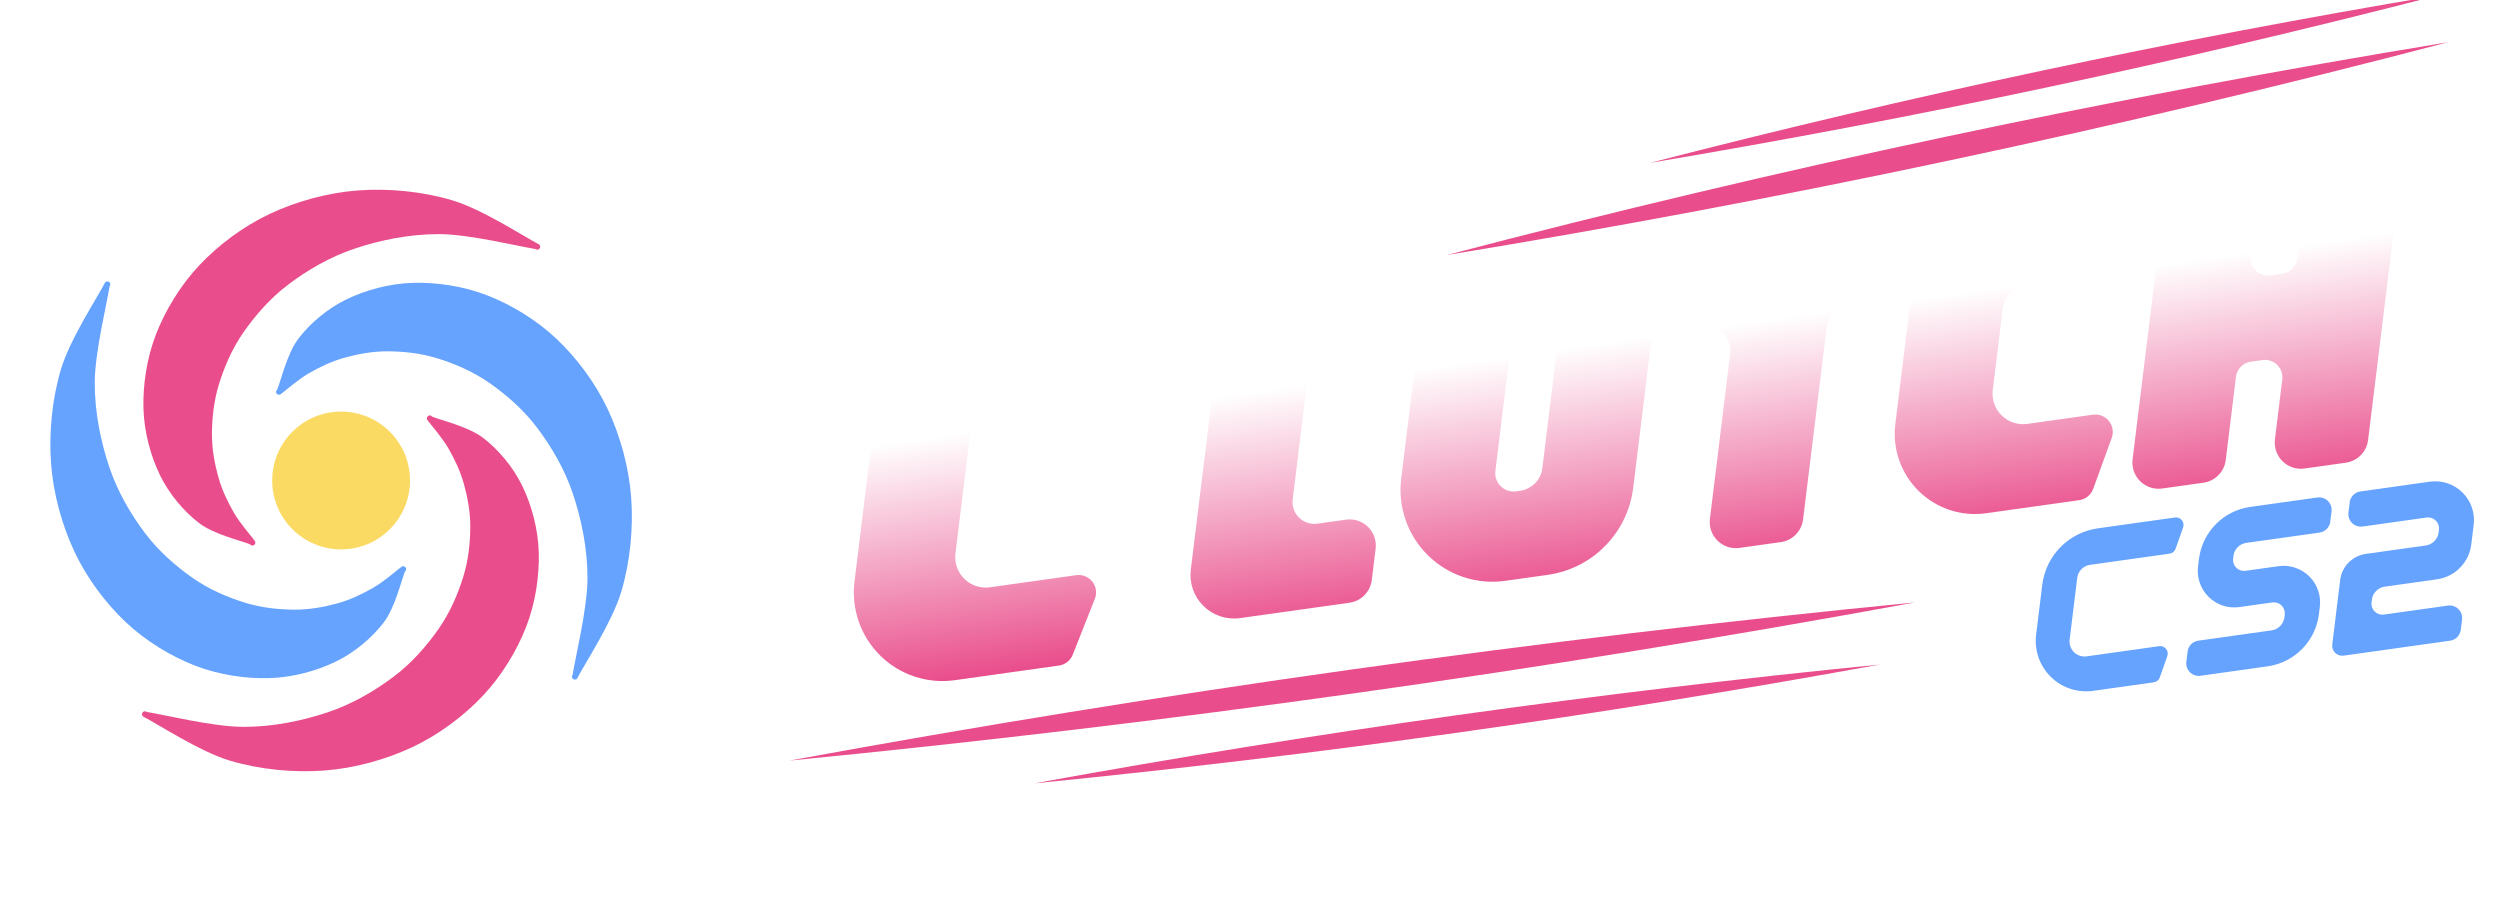
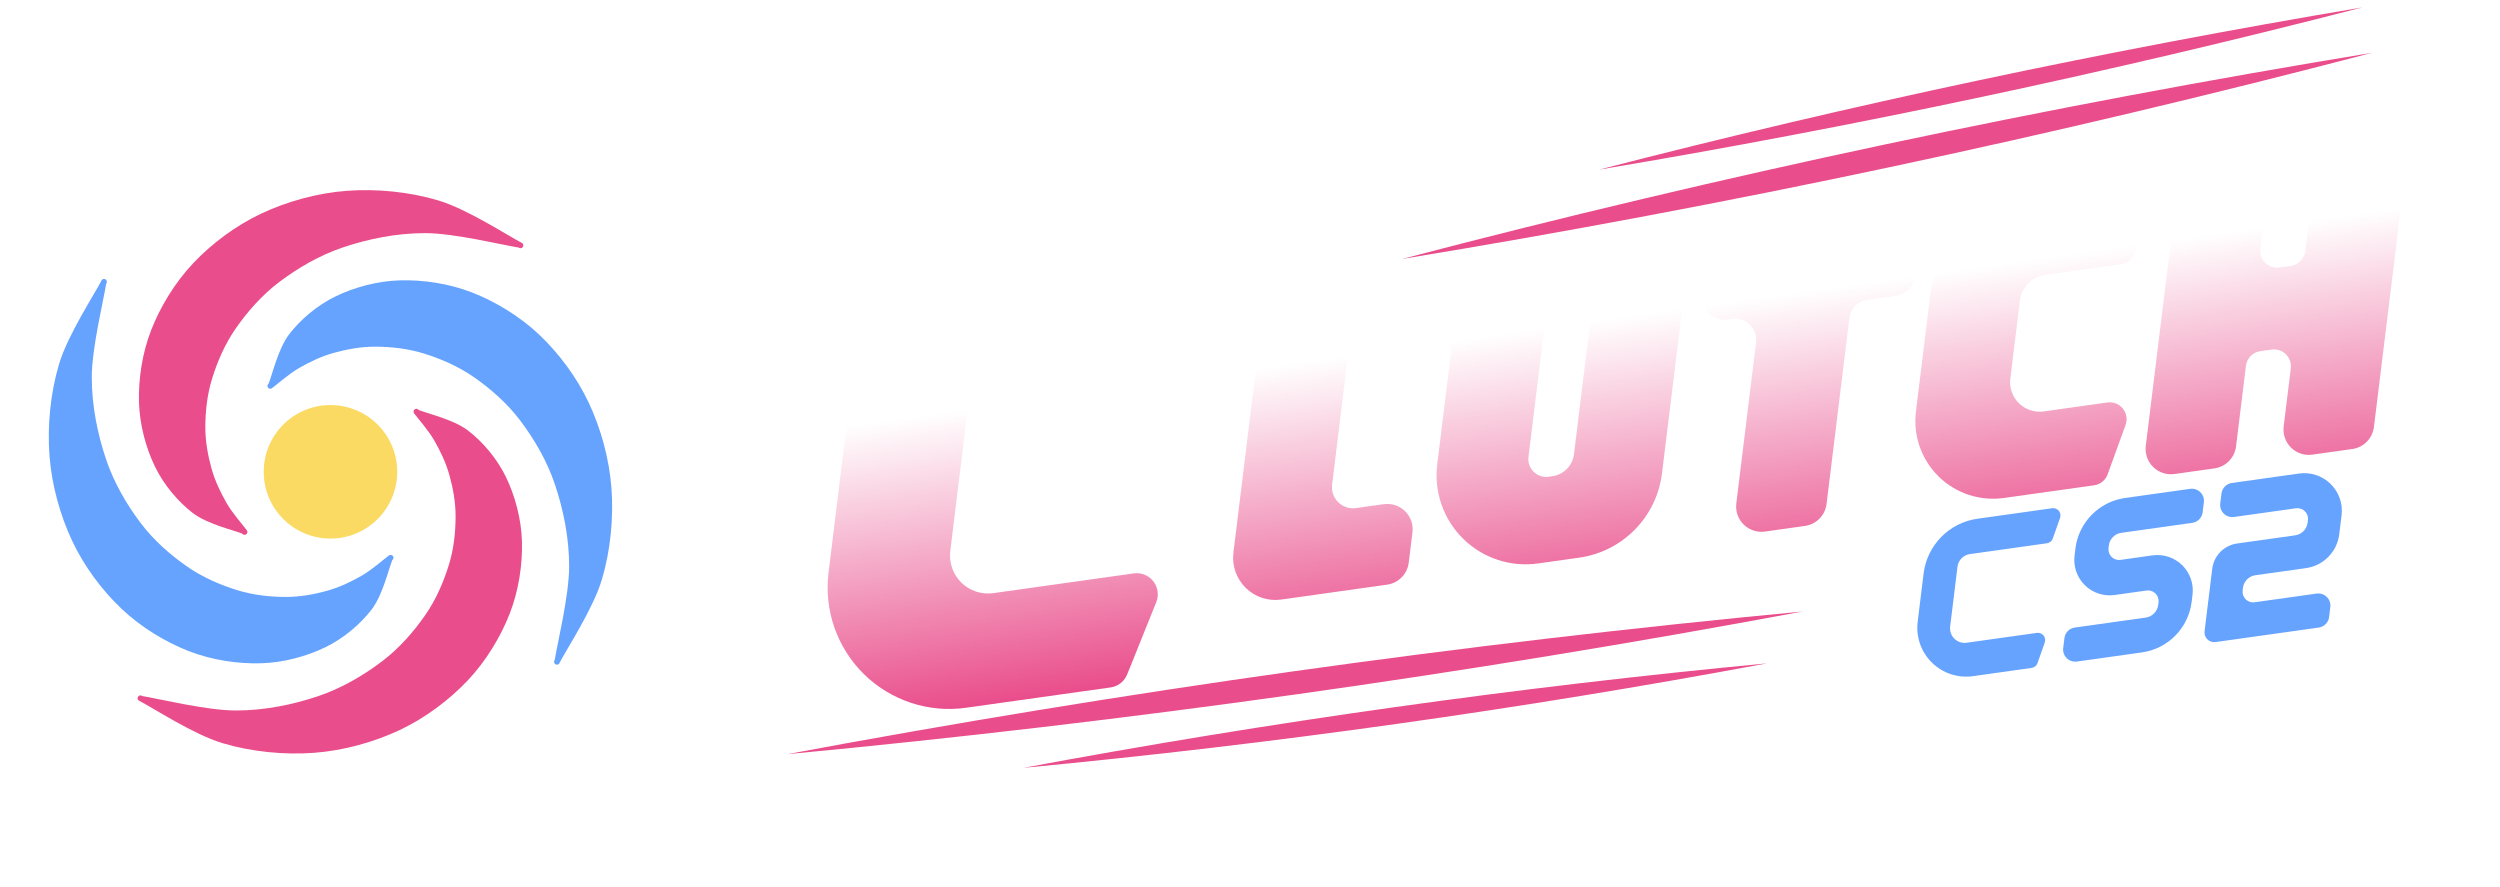
- <svg xmlns="http://www.w3.org/2000/svg" viewBox="-374 -121 1148 420" width="1148" height="420" role="img" aria-labelledby="title">
+ <svg xmlns="http://www.w3.org/2000/svg" viewBox="-374 -124 1185 420" width="1185" height="420" role="img" aria-labelledby="title">
  <g id="symbol" transform="translate(-362 -45) scale(1.13)">
    <path fill="#E94D8B" d="M92.94 152.55A1.2 1.2 0 0 1 90.97 153.93C87.52 152.49 76.36 149.96 70.26 145.29C64.17 140.61 58.17 133.61 54.41 125.86C50.64 118.11 47.94 108.32 47.68 98.76C47.41 89.21 49.01 78.25 52.8 68.54C56.59 58.83 62.74 48.62 70.44 40.48C78.13 32.33 88.24 24.73 98.97 19.68C109.71 14.62 122.49 11.05 134.86 10.13C147.24 9.21 160.96 10.5 173.22 14.16C185.49 17.82 202.6 29.1 208.48 32.09A1.2 1.2 0 0 1 206.93 33.93C200.41 32.92 180.02 27.9 167.78 27.88C155.53 27.86 143.68 30.38 133.49 33.78C123.3 37.18 114.16 42.63 106.64 48.29C99.12 53.95 93.07 60.99 88.36 67.73C83.65 74.48 80.53 81.91 78.39 88.77C76.25 95.63 75.56 102.6 75.51 108.9C75.46 115.19 76.61 121.19 78.09 126.55C79.57 131.91 81.93 136.72 84.4 141.05C86.88 145.39 91.52 150.63 92.94 152.55ZM163.06 103.45A1.2 1.2 0 0 1 165.03 102.07C168.48 103.51 179.64 106.04 185.74 110.71C191.83 115.39 197.83 122.39 201.59 130.14C205.36 137.89 208.06 147.68 208.32 157.24C208.59 166.79 206.99 177.75 203.2 187.46C199.41 197.17 193.26 207.38 185.56 215.52C177.87 223.67 167.76 231.27 157.03 236.32C146.29 241.38 133.51 244.95 121.14 245.87C108.76 246.79 95.04 245.5 82.78 241.84C70.51 238.18 53.4 226.9 47.52 223.91A1.2 1.2 0 0 1 49.07 222.07C55.59 223.08 75.98 228.1 88.22 228.12C100.47 228.14 112.32 225.62 122.51 222.22C132.7 218.82 141.84 213.37 149.36 207.71C156.88 202.05 162.93 195.01 167.64 188.27C172.35 181.52 175.47 174.09 177.61 167.23C179.75 160.37 180.44 153.4 180.49 147.1C180.54 140.81 179.39 134.81 177.91 129.45C176.43 124.09 174.07 119.28 171.6 114.95C169.12 110.61 164.48 105.37 163.06 103.45Z" />
    <path fill="#65A3FF" d="M103.45 92.94A1.2 1.2 0 0 1 102.07 90.97C103.51 87.52 106.04 76.36 110.71 70.26C115.39 64.17 122.39 58.17 130.14 54.41C137.89 50.64 147.68 47.94 157.24 47.68C166.79 47.41 177.75 49.01 187.46 52.8C197.17 56.59 207.38 62.74 215.52 70.44C223.67 78.13 231.27 88.24 236.32 98.97C241.38 109.71 244.95 122.49 245.87 134.86C246.79 147.24 245.5 160.96 241.84 173.22C238.18 185.49 226.9 202.6 223.91 208.48A1.2 1.2 0 0 1 222.07 206.93C223.08 200.41 228.1 180.02 228.12 167.78C228.14 155.53 225.62 143.68 222.22 133.49C218.82 123.3 213.37 114.16 207.71 106.64C202.05 99.12 195.01 93.07 188.27 88.36C181.52 83.65 174.09 80.53 167.23 78.39C160.37 76.25 153.4 75.56 147.1 75.51C140.81 75.46 134.81 76.61 129.45 78.09C124.09 79.57 119.28 81.93 114.95 84.4C110.61 86.88 105.37 91.52 103.45 92.94ZM152.55 163.06A1.2 1.2 0 0 1 153.93 165.03C152.49 168.48 149.96 179.64 145.29 185.74C140.61 191.83 133.61 197.83 125.86 201.59C118.11 205.36 108.32 208.06 98.76 208.32C89.21 208.59 78.25 206.99 68.54 203.2C58.83 199.41 48.62 193.26 40.48 185.56C32.33 177.87 24.73 167.76 19.68 157.03C14.62 146.29 11.05 133.51 10.13 121.14C9.21 108.76 10.5 95.04 14.16 82.78C17.82 70.51 29.1 53.4 32.09 47.52A1.2 1.2 0 0 1 33.93 49.07C32.92 55.59 27.9 75.98 27.88 88.22C27.86 100.47 30.38 112.32 33.78 122.51C37.18 132.7 42.63 141.84 48.29 149.36C53.95 156.88 60.99 162.93 67.73 167.64C74.48 172.35 81.91 175.47 88.77 177.61C95.63 179.75 102.6 180.44 108.9 180.49C115.19 180.54 121.19 179.39 126.55 177.91C131.91 176.43 136.72 174.07 141.05 171.6C145.39 169.12 150.63 164.48 152.55 163.06Z" />
    <circle id="dot" cx="128" cy="128" r="28" fill="#FADA62" />
  </g>
  <g id="wordmark">
    <defs>
-       <linearGradient id="wm" gradientUnits="userSpaceOnUse" x1="0" y1="-10" x2="0" y2="150">
+       <linearGradient id="wm" gradientUnits="userSpaceOnUse" x1="0" y1="-30" x2="0" y2="170">
        <stop offset="0.3" stop-color="#FFFFFF" />
        <stop offset="1" stop-color="#E94D8B" />
      </linearGradient>
    </defs>
-     <g id="tilt" transform="rotate(-8 353 70)">
+     <g id="tilt" transform="rotate(-8 372 70)">
      <g>
-         <path id="streaks" fill="#E94D8B" d="M-30 176Q230.95 165 491.9 176Q230.95 187 -30 176ZM80 202Q275.95 194 471.9 202Q275.95 210 80 202Z" />
+         <path id="streaks" fill="#E94D8B" d="M-20 180Q222.95 169 465.9 180Q222.95 191 -20 180ZM90 202Q267.95 194 445.9 202Q267.95 210 90 202Z" />
      </g>
      <g>
        <path id="streaks-up" fill="#E94D8B" transform="rotate(-4 560 -40)" d="M300 -30Q535 -41 770 -30Q535 -19 300 -30ZM400 -52Q585 -60 770 -52Q585 -44 400 -52Z" />
      </g>
      <g>
-         <path id="clutch" fill="url(#wm)" d="M186.68 -3.43A4 4 0 0 0 183.61 -10L89.3 -10A64 64 0 0 0 27.48 37.44L11.04 98.81A40.67 40.67 0 0 0 50.32 150L98.66 150A8 8 0 0 0 105.62 145.95L119.25 121.95A8 8 0 0 0 112.29 110L72.28 110A14 14 0 0 1 58.76 92.38L72.16 42.38A14 14 0 0 1 85.68 32L154.14 32A6 6 0 0 0 158.74 29.86ZM193.13 8.89A12 12 0 0 1 204.72 0L223.87 0A12 12 0 0 1 235.47 15.11L215.56 89.41A10 10 0 0 0 225.21 102L238.54 102A12 12 0 0 1 250.13 117.11L246.38 131.11A12 12 0 0 1 234.79 140L184.06 140A20 20 0 0 1 164.75 114.82ZM287.13 8.89A12 12 0 0 1 298.72 0L317.87 0A12 12 0 0 1 329.47 15.11L309.56 89.37A8.44 8.44 0 0 0 317.72 100L319.51 100A12 12 0 0 0 331.1 91.11L353.13 8.89A12 12 0 0 1 364.72 0L383.87 0A12 12 0 0 1 395.47 15.11L371.14 105.91A46 46 0 0 1 326.7 140L307 140A42.2 42.2 0 0 1 266.24 86.87ZM405.13 8.89A12 12 0 0 1 416.72 0L495.87 0A12 12 0 0 1 507.47 15.11L503.71 29.11A12 12 0 0 1 492.12 38L479 38A10 10 0 0 0 469.34 45.41L446.38 131.11A12 12 0 0 1 434.79 140L415.64 140A12 12 0 0 1 404.05 124.89L423.96 50.59A10 10 0 0 0 414.3 38L412.33 38A11.51 11.51 0 0 1 401.21 23.51ZM619.27 11.75A8 8 0 0 0 612.21 0L560.95 0A54 54 0 0 0 508.79 40.02L494.42 93.64A36.83 36.83 0 0 0 530 140L573.19 140A8 8 0 0 0 580.26 135.75L591.94 113.75A8 8 0 0 0 584.87 102L554.43 102A14 14 0 0 1 540.9 84.38L550.55 48.38A14 14 0 0 1 564.07 38L600.52 38A8 8 0 0 0 607.59 33.75ZM631.13 8.89A12 12 0 0 1 642.72 0L661.87 0A12 12 0 0 1 673.47 15.11L666.81 39.93A8 8 0 0 0 674.54 50L679.98 50A8 8 0 0 0 687.7 44.07L697.13 8.89A12 12 0 0 1 708.72 0L727.87 0A12 12 0 0 1 739.47 15.11L708.38 131.11A12 12 0 0 1 696.79 140L677.64 140A12 12 0 0 1 666.05 124.89L673.23 98.07A8 8 0 0 0 665.51 88L660.07 88A8 8 0 0 0 652.34 93.93L642.38 131.11A12 12 0 0 1 630.79 140L611.64 140A12 12 0 0 1 600.05 124.89Z" />
+         <path id="clutch" fill="url(#wm)" d="M244.56 -22A5 5 0 0 0 240.56 -30L110.01 -30A84 84 0 0 0 28.87 32.26L11.37 97.56A57.55 57.55 0 0 0 66.96 170L136.18 170A10 10 0 0 0 144.85 164.99L163.27 132.99A10 10 0 0 0 154.6 118L87.35 118A18 18 0 0 1 69.97 95.34L86.04 35.34A18 18 0 0 1 103.43 22L207.61 22A8 8 0 0 0 214.02 18.79ZM231.13 8.89A12 12 0 0 1 242.72 0L261.87 0A12 12 0 0 1 273.47 15.11L253.56 89.41A10 10 0 0 0 263.21 102L276.54 102A12 12 0 0 1 288.13 117.11L284.38 131.11A12 12 0 0 1 272.79 140L222.06 140A20 20 0 0 1 202.75 114.82ZM325.13 8.89A12 12 0 0 1 336.72 0L355.87 0A12 12 0 0 1 367.47 15.11L347.56 89.37A8.44 8.44 0 0 0 355.72 100L357.51 100A12 12 0 0 0 369.1 91.11L391.13 8.89A12 12 0 0 1 402.72 0L421.87 0A12 12 0 0 1 433.47 15.11L409.14 105.91A46 46 0 0 1 364.7 140L345 140A42.2 42.2 0 0 1 304.24 86.87ZM443.13 8.89A12 12 0 0 1 454.72 0L533.87 0A12 12 0 0 1 545.47 15.11L541.71 29.11A12 12 0 0 1 530.12 38L517 38A10 10 0 0 0 507.34 45.41L484.38 131.11A12 12 0 0 1 472.79 140L453.64 140A12 12 0 0 1 442.05 124.89L461.96 50.59A10 10 0 0 0 452.3 38L450.33 38A11.51 11.51 0 0 1 439.21 23.51ZM657.27 11.75A8 8 0 0 0 650.21 0L598.95 0A54 54 0 0 0 546.79 40.02L532.42 93.64A36.83 36.83 0 0 0 568 140L611.19 140A8 8 0 0 0 618.26 135.75L629.94 113.75A8 8 0 0 0 622.87 102L592.43 102A14 14 0 0 1 578.9 84.38L588.55 48.38A14 14 0 0 1 602.07 38L638.52 38A8 8 0 0 0 645.59 33.75ZM669.13 8.89A12 12 0 0 1 680.72 0L699.87 0A12 12 0 0 1 711.47 15.11L704.81 39.93A8 8 0 0 0 712.54 50L717.98 50A8 8 0 0 0 725.7 44.07L735.13 8.89A12 12 0 0 1 746.72 0L765.87 0A12 12 0 0 1 777.47 15.11L746.38 131.11A12 12 0 0 1 734.79 140L715.64 140A12 12 0 0 1 704.05 124.89L711.23 98.07A8 8 0 0 0 703.51 88L698.07 88A8 8 0 0 0 690.34 93.93L680.38 131.11A12 12 0 0 1 668.79 140L649.64 140A12 12 0 0 1 638.05 124.89Z" />
      </g>
      <g>
-         <path id="cs2" fill="#65A3FF" d="M618.68 159.04A3.45 3.45 0 0 0 615.61 154L579.83 154A29.9 29.9 0 0 0 550.95 176.16L544.98 198.44A23.16 23.16 0 0 0 567.35 227.6L595.44 227.6A3.45 3.45 0 0 0 598.5 225.74L603.27 216.54A3.45 3.45 0 0 0 600.21 211.5L566.57 211.5A6.9 6.9 0 0 1 559.91 202.81L567.3 175.21A6.9 6.9 0 0 1 573.97 170.1L610.85 170.1A3.45 3.45 0 0 0 613.91 168.24ZM687.2 161.24A5.75 5.75 0 0 0 681.64 154L650.51 154A27.6 27.6 0 0 0 623.85 174.46L622.97 177.74A16.77 16.77 0 0 0 639.17 198.85L654.47 198.85A5.02 5.02 0 0 1 659.32 205.18L659 206.39A6.9 6.9 0 0 1 652.33 211.5L618.34 211.5A5.75 5.75 0 0 0 612.79 215.76L611.55 220.36A5.75 5.75 0 0 0 617.11 227.6L648.24 227.6A27.6 27.6 0 0 0 674.9 207.14L675.78 203.86A16.77 16.77 0 0 0 659.58 182.75L644.28 182.75A5.02 5.02 0 0 1 639.43 176.43L639.75 175.21A6.9 6.9 0 0 1 646.42 170.1L680.41 170.1A5.75 5.75 0 0 0 685.96 165.84ZM696.04 158.26A5.75 5.75 0 0 1 701.6 154L733.77 154A17.81 17.81 0 0 1 750.98 176.43L748.62 185.21A18.4 18.4 0 0 1 730.85 198.85L706.56 198.85A6.9 6.9 0 0 0 699.9 203.96L699.57 205.18A5.02 5.02 0 0 0 704.43 211.5L734.08 211.5A5.75 5.75 0 0 1 739.64 218.74L738.41 223.34A5.75 5.75 0 0 1 732.85 227.6L683.46 227.6A4.6 4.6 0 0 1 679.02 221.81L686.74 192.98A13.8 13.8 0 0 1 700.07 182.75L727.89 182.75A6.9 6.9 0 0 0 734.55 177.64L734.88 176.43A5.02 5.02 0 0 0 730.02 170.1L700.36 170.1A5.75 5.75 0 0 1 694.81 162.86Z" />
+         <path id="cs2" fill="#65A3FF" d="M593.07 153.04A3.45 3.45 0 0 0 590.01 148L554.22 148A29.9 29.9 0 0 0 525.34 170.16L519.37 192.44A23.16 23.16 0 0 0 541.74 221.6L569.83 221.6A3.45 3.45 0 0 0 572.9 219.74L577.66 210.54A3.45 3.45 0 0 0 574.6 205.5L540.96 205.5A6.9 6.9 0 0 1 534.3 196.81L541.69 169.21A6.9 6.9 0 0 1 548.36 164.1L585.24 164.1A3.45 3.45 0 0 0 588.3 162.24ZM661.59 155.24A5.75 5.75 0 0 0 656.03 148L624.91 148A27.6 27.6 0 0 0 598.25 168.46L597.37 171.74A16.77 16.77 0 0 0 613.56 192.85L628.86 192.85A5.02 5.02 0 0 1 633.72 199.18L633.39 200.39A6.9 6.9 0 0 1 626.73 205.5L592.73 205.5A5.75 5.75 0 0 0 587.18 209.76L585.95 214.36A5.75 5.75 0 0 0 591.5 221.6L622.63 221.6A27.6 27.6 0 0 0 649.29 201.14L650.17 197.86A16.77 16.77 0 0 0 633.97 176.75L618.67 176.75A5.02 5.02 0 0 1 613.82 170.43L614.14 169.21A6.9 6.9 0 0 1 620.81 164.1L654.8 164.1A5.75 5.75 0 0 0 660.36 159.84ZM670.44 152.26A5.75 5.75 0 0 1 675.99 148L708.16 148A17.81 17.81 0 0 1 725.37 170.43L723.01 179.21A18.4 18.4 0 0 1 705.24 192.85L680.95 192.85A6.9 6.9 0 0 0 674.29 197.96L673.97 199.18A5.02 5.02 0 0 0 678.82 205.5L708.48 205.5A5.75 5.75 0 0 1 714.03 212.74L712.8 217.34A5.75 5.75 0 0 1 707.24 221.6L657.85 221.6A4.6 4.6 0 0 1 653.41 215.81L661.13 186.98A13.8 13.8 0 0 1 674.46 176.75L702.28 176.75A6.9 6.9 0 0 0 708.94 171.64L709.27 170.43A5.02 5.02 0 0 0 704.42 164.1L674.76 164.1A5.75 5.75 0 0 1 669.2 156.86Z" />
      </g>
    </g>
  </g>
</svg>
